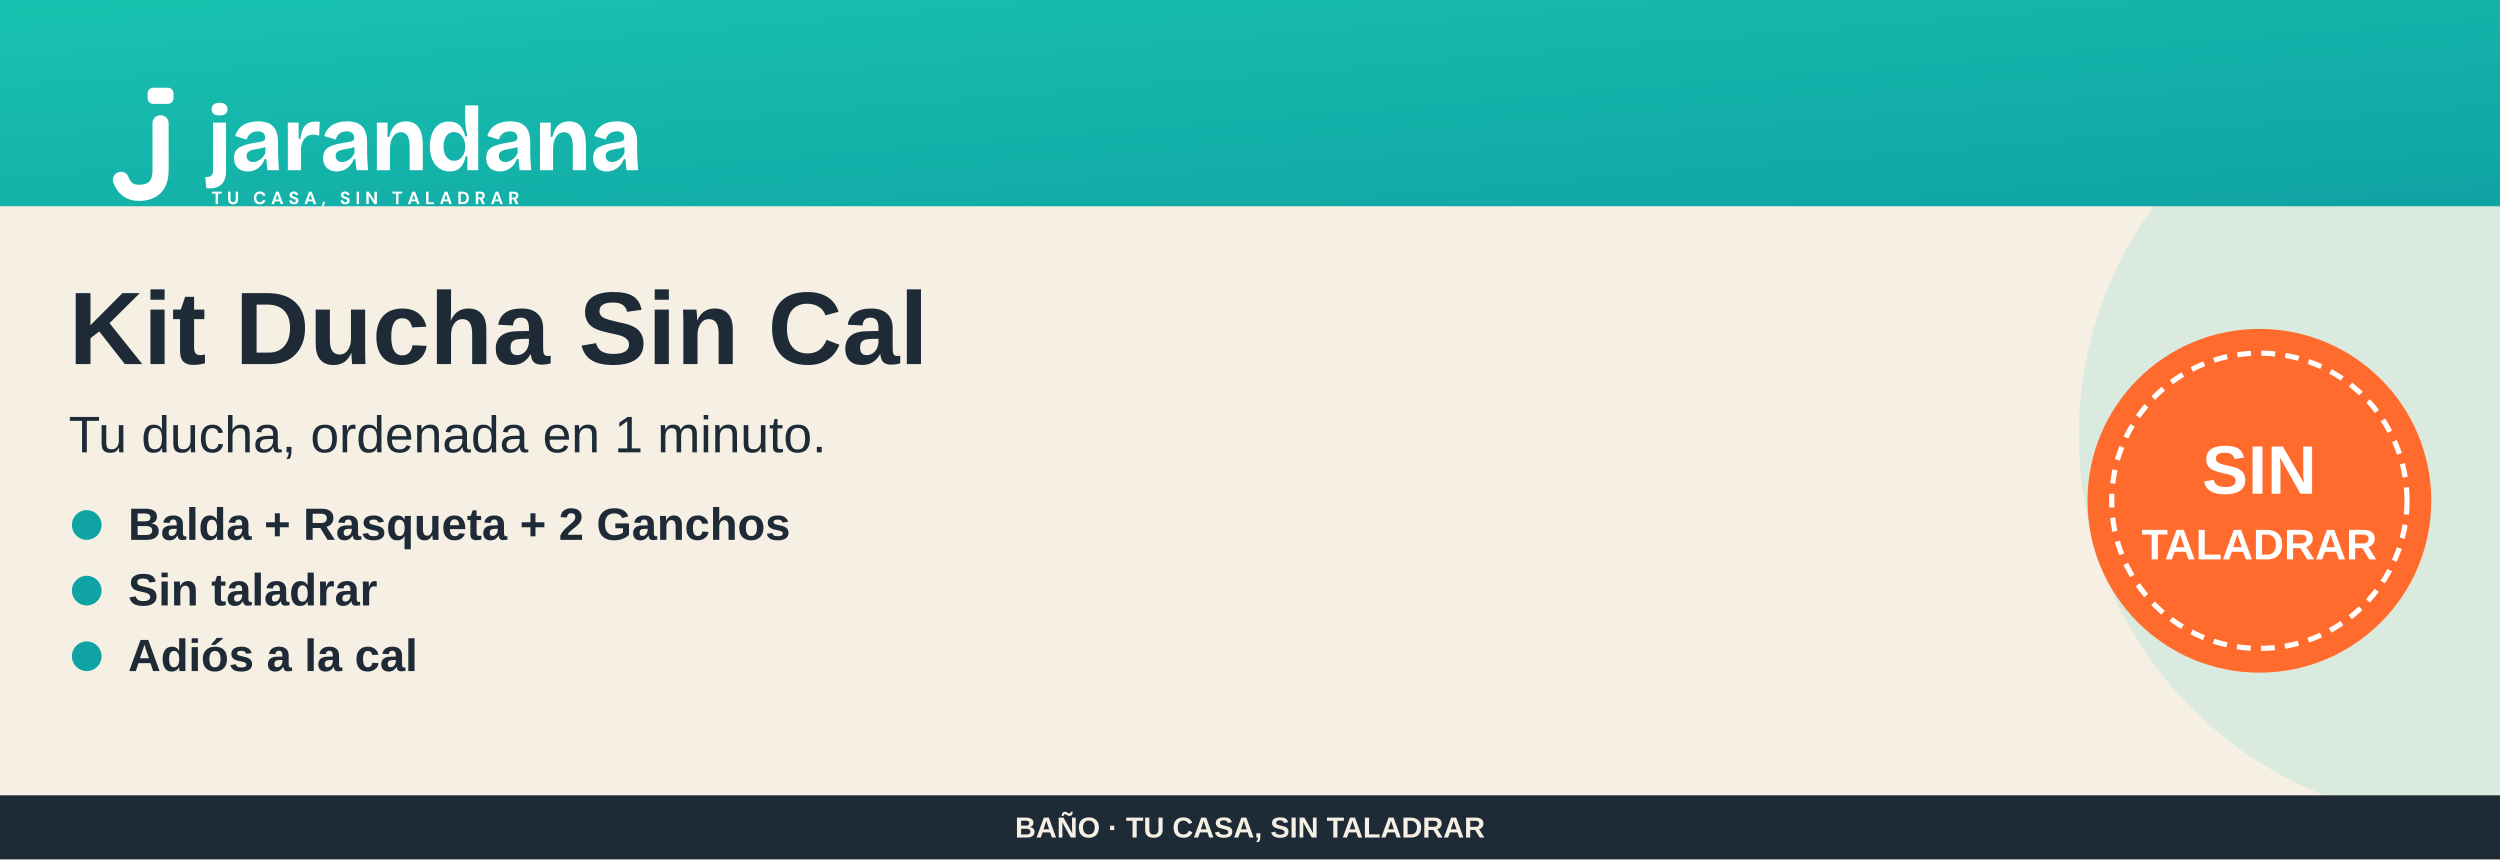
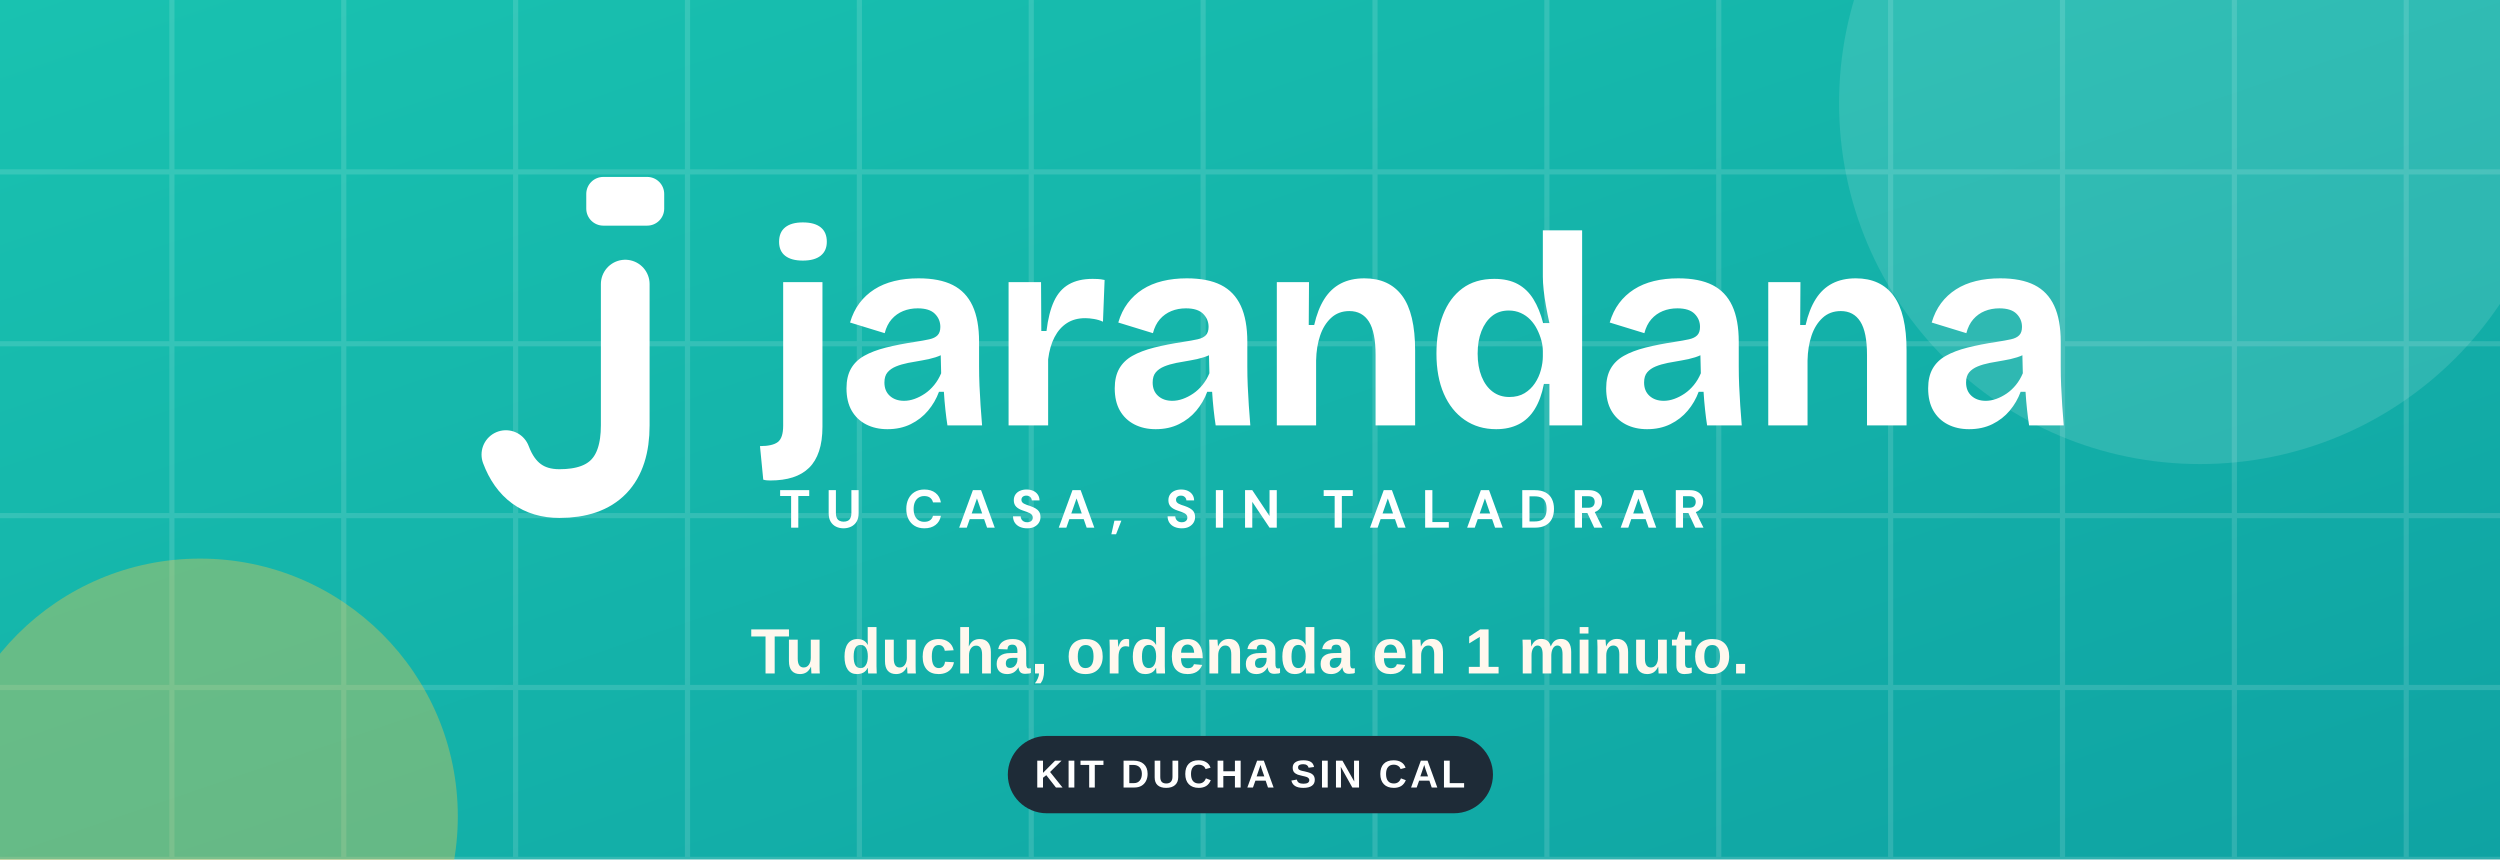
<svg xmlns="http://www.w3.org/2000/svg" viewBox="0 0 320 110" width="1280" height="440">
  <defs>
    <linearGradient id="gkit-ducha" x1="0" y1="0" x2="1" y2="1">
      <stop offset="0" stop-color="#19C2B0" />
      <stop offset="1" stop-color="#0FA3A3" />
    </linearGradient>
  </defs>
-   <rect x="0" y="0" width="320" height="110" fill="#F5EFE4" />
-   <circle cx="315.6" cy="55.7" r="49.5" fill="#19C2B0" opacity=".12" />
-   <rect x="0" y="0" width="320" height="26.4" fill="url(#gkit-ducha)" />
-   <svg x="8.8" y="7.5" width="76.6" height="20.7" viewBox="0 0 739 200">
+   <rect x="0" y="0" width="320" height="110" fill="url(#gkit-ducha)" />
+   <clipPath id="ckit-ducha00">
+     <rect x="0" y="0" width="320" height="110" />
+   </clipPath>
+   <g clip-path="url(#ckit-ducha00)" stroke="#fff" stroke-width="0.66" opacity=".13">
+     <path d="M22.0,0 V110" />
+     <path d="M44.0,0 V110" />
+     <path d="M66.0,0 V110" />
+     <path d="M88.0,0 V110" />
+     <path d="M110.0,0 V110" />
+     <path d="M132.0,0 V110" />
+     <path d="M154.0,0 V110" />
+     <path d="M176.0,0 V110" />
+     <path d="M198.0,0 V110" />
+     <path d="M220.0,0 V110" />
+     <path d="M242.0,0 V110" />
+     <path d="M264.0,0 V110" />
+     <path d="M286.0,0 V110" />
+     <path d="M308.0,0 V110" />
+     <path d="M0,22.0 H320" />
+     <path d="M0,44.0 H320" />
+     <path d="M0,66.0 H320" />
+     <path d="M0,88.0 H320" />
+     <path d="M0,110.0 H320" />
+   </g>
+   <circle cx="281.6" cy="13.2" r="46.2" fill="#fff" opacity=".12" />
+   <circle cx="25.6" cy="104.5" r="33.0" fill="#FFC845" opacity=".35" />
+   <svg x="44.8" y="11.4" width="230.4" height="62.4" viewBox="0 0 739 200">
    <g fill="none" stroke-linecap="round" stroke-linejoin="round">
      <rect x="97" y="36" width="32" height="20" rx="7" fill="#FFFFFF" stroke="none" />
      <path d="M113 80 V138 Q113 166 86 166 Q70 166 64 150" stroke="#FFFFFF" stroke-width="20" />
    </g>
    <path transform="translate(170.0,138.0)" fill="#FFFFFF" d="M2.576 22.624Q1.904 22.624 1.176 22.568Q0.448 22.512 -0.336 22.288L-1.68 8.512Q3.472 8.512 5.656 6.832Q7.84 5.152 7.84 0.112V-58.8H23.968V0.56Q23.968 6.384 22.568 10.584Q21.168 14.784 18.48 17.416Q15.792 20.048 11.816 21.336Q7.84 22.624 2.576 22.624ZM15.904 -67.648Q11.2 -67.648 8.68 -69.608Q6.16 -71.568 6.16 -75.376Q6.16 -79.296 8.68 -81.312Q11.2 -83.328 15.904 -83.328Q20.72 -83.328 23.24 -81.312Q25.76 -79.296 25.76 -75.376Q25.76 -71.68 23.24 -69.664Q20.72 -67.648 15.904 -67.648Z M50.64 1.568Q45.712 1.568 41.904 -0.392Q38.096 -2.352 35.968 -6.048Q33.84 -9.744 33.84 -15.232Q33.84 -20.048 35.688 -23.296Q37.536 -26.544 41.12 -28.56Q44.704 -30.576 49.968 -31.92Q55.232 -33.264 61.952 -34.272Q65.536 -34.832 67.832 -35.336Q70.128 -35.84 71.248 -37.016Q72.368 -38.192 72.368 -40.432Q72.368 -43.568 70.128 -45.808Q67.888 -48.048 63.072 -48.048Q59.824 -48.048 57.08 -46.928Q54.336 -45.808 52.376 -43.568Q50.416 -41.328 49.52 -37.856L35.296 -42.224Q36.64 -46.816 39.16 -50.176Q41.68 -53.536 45.264 -55.832Q48.848 -58.128 53.44 -59.248Q58.032 -60.368 63.408 -60.368Q72.032 -60.368 77.464 -57.624Q82.896 -54.88 85.584 -49.112Q88.272 -43.344 88.272 -34.272V-24.192Q88.272 -20.272 88.44 -16.24Q88.608 -12.208 88.888 -8.12Q89.168 -4.032 89.504 0.0H75.28Q74.832 -2.8 74.44 -6.44Q74.048 -10.08 73.824 -13.776H71.808Q70.24 -9.52 67.328 -6.048Q64.416 -2.576 60.216 -0.504Q56.016 1.568 50.64 1.568ZM57.472 -10.08Q59.6 -10.08 61.784 -10.864Q63.968 -11.648 66.04 -13.048Q68.112 -14.448 69.848 -16.576Q71.584 -18.704 72.704 -21.392L72.48 -30.8L75.056 -30.24Q73.04 -28.784 70.352 -27.944Q67.664 -27.104 64.808 -26.656Q61.952 -26.208 59.152 -25.648Q56.352 -25.088 54.168 -24.192Q51.984 -23.296 50.696 -21.784Q49.408 -20.272 49.408 -17.584Q49.408 -14.112 51.648 -12.096Q53.888 -10.08 57.472 -10.08Z M100.384 0.0V-28.448V-58.8H113.712L113.824 -38.752H115.952Q116.848 -46.256 119.032 -50.96Q121.216 -55.664 125.136 -57.904Q129.056 -60.144 134.88 -60.144Q135.888 -60.144 137.064 -60.088Q138.24 -60.032 139.808 -59.696L139.136 -42.56Q137.456 -43.344 135.44 -43.68Q133.424 -44.016 131.856 -44.016Q127.488 -44.016 124.352 -42.0Q121.216 -39.984 119.256 -36.232Q117.296 -32.48 116.624 -27.104V0.0Z M160.768 1.568Q155.84 1.568 152.032 -0.392Q148.224 -2.352 146.096 -6.048Q143.968 -9.744 143.968 -15.232Q143.968 -20.048 145.816 -23.296Q147.664 -26.544 151.248 -28.56Q154.832 -30.576 160.096 -31.92Q165.36 -33.264 172.08 -34.272Q175.664 -34.832 177.96 -35.336Q180.256 -35.84 181.376 -37.016Q182.496 -38.192 182.496 -40.432Q182.496 -43.568 180.256 -45.808Q178.016 -48.048 173.2 -48.048Q169.952 -48.048 167.208 -46.928Q164.464 -45.808 162.504 -43.568Q160.544 -41.328 159.648 -37.856L145.424 -42.224Q146.768 -46.816 149.288 -50.176Q151.808 -53.536 155.392 -55.832Q158.976 -58.128 163.568 -59.248Q168.16 -60.368 173.536 -60.368Q182.16 -60.368 187.592 -57.624Q193.024 -54.88 195.712 -49.112Q198.4 -43.344 198.4 -34.272V-24.192Q198.4 -20.272 198.568 -16.24Q198.736 -12.208 199.016 -8.12Q199.296 -4.032 199.632 0.0H185.408Q184.96 -2.8 184.568 -6.44Q184.176 -10.08 183.952 -13.776H181.936Q180.368 -9.52 177.456 -6.048Q174.544 -2.576 170.344 -0.504Q166.144 1.568 160.768 1.568ZM167.6 -10.08Q169.728 -10.08 171.912 -10.864Q174.096 -11.648 176.168 -13.048Q178.24 -14.448 179.976 -16.576Q181.712 -18.704 182.832 -21.392L182.608 -30.8L185.184 -30.24Q183.168 -28.784 180.48 -27.944Q177.792 -27.104 174.936 -26.656Q172.08 -26.208 169.28 -25.648Q166.48 -25.088 164.296 -24.192Q162.112 -23.296 160.824 -21.784Q159.536 -20.272 159.536 -17.584Q159.536 -14.112 161.776 -12.096Q164.016 -10.08 167.6 -10.08Z M210.512 0.0V-35.616V-58.8H223.728L223.616 -41.216H225.856Q227.312 -47.6 230.0 -51.856Q232.688 -56.112 236.776 -58.24Q240.864 -60.368 246.464 -60.368Q256.656 -60.368 261.976 -53.2Q267.296 -46.032 267.296 -30.688V0.0H251.056V-28.896Q251.056 -38.304 248.312 -42.616Q245.568 -46.928 240.304 -46.928Q235.824 -46.928 232.8 -44.128Q229.776 -41.328 228.264 -36.792Q226.752 -32.256 226.64 -26.656V0.0Z M300.576 1.568Q293.184 1.568 287.64 -2.24Q282.096 -6.048 279.072 -12.992Q276.048 -19.936 276.048 -29.456Q276.048 -38.416 278.736 -45.36Q281.424 -52.304 286.688 -56.224Q291.952 -60.144 299.792 -60.144Q305.504 -60.144 309.424 -58.016Q313.344 -55.888 315.864 -51.8Q318.384 -47.712 319.84 -42.0H322.416Q321.632 -45.584 321.016 -49.0Q320.4 -52.416 320.064 -55.552Q319.728 -58.688 319.728 -61.04V-80.08H335.856V-28.896V0.0H322.416V-17.024H320.176Q318.944 -10.752 316.368 -6.608Q313.792 -2.464 309.816 -0.448Q305.84 1.568 300.576 1.568ZM305.952 -11.648Q309.648 -11.648 312.224 -13.216Q314.8 -14.784 316.48 -17.304Q318.16 -19.824 318.944 -22.792Q319.728 -25.76 319.728 -28.336V-30.464Q319.728 -32.592 319.112 -34.888Q318.496 -37.184 317.376 -39.424Q316.256 -41.664 314.576 -43.4Q312.896 -45.136 310.656 -46.144Q308.416 -47.152 305.728 -47.152Q301.696 -47.152 298.896 -44.912Q296.096 -42.672 294.528 -38.696Q292.96 -34.72 292.96 -29.456Q292.96 -24.08 294.584 -20.048Q296.208 -16.016 299.12 -13.832Q302.032 -11.648 305.952 -11.648Z M362.528 1.568Q357.6 1.568 353.792 -0.392Q349.984 -2.352 347.856 -6.048Q345.728 -9.744 345.728 -15.232Q345.728 -20.048 347.576 -23.296Q349.424 -26.544 353.008 -28.56Q356.592 -30.576 361.856 -31.92Q367.12 -33.264 373.84 -34.272Q377.424 -34.832 379.72 -35.336Q382.016 -35.84 383.136 -37.016Q384.256 -38.192 384.256 -40.432Q384.256 -43.568 382.016 -45.808Q379.776 -48.048 374.96 -48.048Q371.712 -48.048 368.968 -46.928Q366.224 -45.808 364.264 -43.568Q362.304 -41.328 361.408 -37.856L347.184 -42.224Q348.528 -46.816 351.048 -50.176Q353.568 -53.536 357.152 -55.832Q360.736 -58.128 365.328 -59.248Q369.92 -60.368 375.296 -60.368Q383.92 -60.368 389.352 -57.624Q394.784 -54.88 397.472 -49.112Q400.16 -43.344 400.16 -34.272V-24.192Q400.16 -20.272 400.328 -16.24Q400.496 -12.208 400.776 -8.12Q401.056 -4.032 401.392 0.0H387.168Q386.72 -2.8 386.328 -6.44Q385.936 -10.08 385.712 -13.776H383.696Q382.128 -9.52 379.216 -6.048Q376.304 -2.576 372.104 -0.504Q367.904 1.568 362.528 1.568ZM369.36 -10.08Q371.488 -10.08 373.672 -10.864Q375.856 -11.648 377.928 -13.048Q380.0 -14.448 381.736 -16.576Q383.472 -18.704 384.592 -21.392L384.368 -30.8L386.944 -30.24Q384.928 -28.784 382.24 -27.944Q379.552 -27.104 376.696 -26.656Q373.84 -26.208 371.04 -25.648Q368.24 -25.088 366.056 -24.192Q363.872 -23.296 362.584 -21.784Q361.296 -20.272 361.296 -17.584Q361.296 -14.112 363.536 -12.096Q365.776 -10.08 369.36 -10.08Z M412.272 0.0V-35.616V-58.8H425.488L425.376 -41.216H427.616Q429.072 -47.6 431.76 -51.856Q434.448 -56.112 438.536 -58.24Q442.624 -60.368 448.224 -60.368Q458.416 -60.368 463.736 -53.2Q469.056 -46.032 469.056 -30.688V0.0H452.816V-28.896Q452.816 -38.304 450.072 -42.616Q447.328 -46.928 442.064 -46.928Q437.584 -46.928 434.56 -44.128Q431.536 -41.328 430.024 -36.792Q428.512 -32.256 428.4 -26.656V0.0Z M494.72 1.568Q489.792 1.568 485.984 -0.392Q482.176 -2.352 480.048 -6.048Q477.92 -9.744 477.92 -15.232Q477.92 -20.048 479.768 -23.296Q481.616 -26.544 485.2 -28.56Q488.784 -30.576 494.048 -31.92Q499.312 -33.264 506.032 -34.272Q509.616 -34.832 511.912 -35.336Q514.208 -35.84 515.328 -37.016Q516.448 -38.192 516.448 -40.432Q516.448 -43.568 514.208 -45.808Q511.968 -48.048 507.152 -48.048Q503.904 -48.048 501.16 -46.928Q498.416 -45.808 496.456 -43.568Q494.496 -41.328 493.6 -37.856L479.376 -42.224Q480.72 -46.816 483.24 -50.176Q485.76 -53.536 489.344 -55.832Q492.928 -58.128 497.52 -59.248Q502.112 -60.368 507.488 -60.368Q516.112 -60.368 521.544 -57.624Q526.976 -54.88 529.664 -49.112Q532.352 -43.344 532.352 -34.272V-24.192Q532.352 -20.272 532.52 -16.24Q532.688 -12.208 532.968 -8.12Q533.248 -4.032 533.584 0.0H519.36Q518.912 -2.8 518.52 -6.44Q518.128 -10.08 517.904 -13.776H515.888Q514.32 -9.52 511.408 -6.048Q508.496 -2.576 504.296 -0.504Q500.096 1.568 494.72 1.568ZM501.552 -10.08Q503.68 -10.08 505.864 -10.864Q508.048 -11.648 510.12 -13.048Q512.192 -14.448 513.928 -16.576Q515.664 -18.704 516.784 -21.392L516.56 -30.8L519.136 -30.24Q517.12 -28.784 514.432 -27.944Q511.744 -27.104 508.888 -26.656Q506.032 -26.208 503.232 -25.648Q500.432 -25.088 498.248 -24.192Q496.064 -23.296 494.776 -21.784Q493.488 -20.272 493.488 -17.584Q493.488 -14.112 495.728 -12.096Q497.968 -10.08 501.552 -10.08Z" />
    <path transform="translate(176.0,180.0)" fill="#FFFFFF" d="M5.104 0.0V-13.002H0.594V-15.4H12.54V-13.002H8.052V0.0Z M26.614 0.264Q24.92 0.264 23.534 -0.418Q22.148 -1.1 21.334 -2.464Q20.52 -3.828 20.52 -5.94V-15.4H23.49V-5.918Q23.49 -4.774 23.864 -3.993Q24.238 -3.212 24.953 -2.838Q25.668 -2.464 26.658 -2.464Q27.67 -2.464 28.385 -2.838Q29.1 -3.212 29.474 -3.993Q29.848 -4.774 29.848 -5.918V-15.4H32.818V-5.94Q32.818 -3.828 31.982 -2.464Q31.146 -1.1 29.727 -0.418Q28.308 0.264 26.614 0.264Z  M59.8 0.264Q57.49 0.264 55.829 -0.737Q54.168 -1.738 53.277 -3.531Q52.386 -5.324 52.386 -7.678Q52.386 -10.032 53.277 -11.836Q54.168 -13.64 55.829 -14.652Q57.49 -15.664 59.8 -15.664Q62.594 -15.664 64.376 -14.278Q66.158 -12.892 66.598 -10.362H63.364Q63.078 -11.594 62.165 -12.287Q61.252 -12.98 59.778 -12.98Q58.414 -12.98 57.435 -12.331Q56.456 -11.682 55.928 -10.505Q55.4 -9.328 55.4 -7.678Q55.4 -6.05 55.928 -4.862Q56.456 -3.674 57.435 -3.036Q58.414 -2.398 59.778 -2.398Q61.252 -2.398 62.154 -3.047Q63.056 -3.696 63.342 -4.862H66.598Q66.158 -2.464 64.376 -1.1Q62.594 0.264 59.8 0.264Z M74.094 0.0 79.726 -15.4H83.092L88.702 0.0H85.556L81.398 -12.012L77.218 0.0ZM76.58 -3.498 77.372 -5.808H85.204L85.974 -3.498Z M102.028 0.264Q100.356 0.264 99.047 -0.308Q97.738 -0.88 96.979 -1.98Q96.22 -3.08 96.198 -4.642H99.344Q99.366 -3.96 99.696 -3.41Q100.026 -2.86 100.609 -2.541Q101.192 -2.222 102.006 -2.222Q102.71 -2.222 103.227 -2.453Q103.744 -2.684 104.03 -3.102Q104.316 -3.52 104.316 -4.092Q104.316 -4.752 103.997 -5.192Q103.678 -5.632 103.117 -5.94Q102.556 -6.248 101.819 -6.501Q101.082 -6.754 100.268 -7.04Q98.442 -7.634 97.485 -8.624Q96.528 -9.614 96.528 -11.242Q96.528 -12.628 97.199 -13.618Q97.87 -14.608 99.058 -15.136Q100.246 -15.664 101.764 -15.664Q103.326 -15.664 104.503 -15.125Q105.68 -14.586 106.373 -13.574Q107.066 -12.562 107.088 -11.198H103.92Q103.898 -11.704 103.623 -12.155Q103.348 -12.606 102.864 -12.881Q102.38 -13.156 101.72 -13.156Q101.148 -13.178 100.675 -12.98Q100.202 -12.782 99.927 -12.397Q99.652 -12.012 99.652 -11.44Q99.652 -10.89 99.927 -10.516Q100.202 -10.142 100.686 -9.867Q101.17 -9.592 101.83 -9.361Q102.49 -9.13 103.26 -8.888Q104.404 -8.492 105.372 -7.953Q106.34 -7.414 106.912 -6.556Q107.484 -5.698 107.484 -4.29Q107.484 -3.08 106.846 -2.046Q106.208 -1.012 105.009 -0.374Q103.81 0.264 102.028 0.264Z M114.98 0.0 120.612 -15.4H123.978L129.588 0.0H126.442L122.284 -12.012L118.104 0.0ZM117.466 -3.498 118.258 -5.808H126.09L126.86 -3.498Z M136.578 2.706 137.832 -2.882H140.692L138.514 2.706Z  M165.496 0.264Q163.824 0.264 162.515 -0.308Q161.206 -0.88 160.447 -1.98Q159.688 -3.08 159.666 -4.642H162.812Q162.834 -3.96 163.164 -3.41Q163.494 -2.86 164.077 -2.541Q164.66 -2.222 165.474 -2.222Q166.178 -2.222 166.695 -2.453Q167.212 -2.684 167.498 -3.102Q167.784 -3.52 167.784 -4.092Q167.784 -4.752 167.465 -5.192Q167.146 -5.632 166.585 -5.94Q166.024 -6.248 165.287 -6.501Q164.55 -6.754 163.736 -7.04Q161.91 -7.634 160.953 -8.624Q159.996 -9.614 159.996 -11.242Q159.996 -12.628 160.667 -13.618Q161.338 -14.608 162.526 -15.136Q163.714 -15.664 165.232 -15.664Q166.794 -15.664 167.971 -15.125Q169.148 -14.586 169.841 -13.574Q170.534 -12.562 170.556 -11.198H167.388Q167.366 -11.704 167.091 -12.155Q166.816 -12.606 166.332 -12.881Q165.848 -13.156 165.188 -13.156Q164.616 -13.178 164.143 -12.98Q163.67 -12.782 163.395 -12.397Q163.12 -12.012 163.12 -11.44Q163.12 -10.89 163.395 -10.516Q163.67 -10.142 164.154 -9.867Q164.638 -9.592 165.298 -9.361Q165.958 -9.13 166.728 -8.888Q167.872 -8.492 168.84 -7.953Q169.808 -7.414 170.38 -6.556Q170.952 -5.698 170.952 -4.29Q170.952 -3.08 170.314 -2.046Q169.676 -1.012 168.477 -0.374Q167.278 0.264 165.496 0.264Z M179.482 0.0V-15.4H182.452V0.0Z M191.466 0.0V-15.4H194.436L201.52 -4.774V-15.4H204.49V0.0H201.52L194.436 -10.604V0.0Z  M228.26 0.0V-13.002H223.75V-15.4H235.696V-13.002H231.208V0.0Z M242.774 0.0 248.406 -15.4H251.772L257.382 0.0H254.236L250.078 -12.012L245.898 0.0ZM245.26 -3.498 246.052 -5.808H253.884L254.654 -3.498Z M265.406 0.0V-15.4H268.376V-2.31H275.13V0.0Z M282.648 0.0 288.28 -15.4H291.646L297.256 0.0H294.11L289.952 -12.012L285.772 0.0ZM285.134 -3.498 285.926 -5.808H293.758L294.528 -3.498Z M305.28 0.0V-15.4H310.428Q313.112 -15.4 314.861 -14.443Q316.61 -13.486 317.457 -11.759Q318.304 -10.032 318.304 -7.7Q318.304 -5.368 317.457 -3.641Q316.61 -1.914 314.872 -0.957Q313.134 0.0 310.428 0.0ZM308.25 -2.552H310.274Q312.166 -2.552 313.255 -3.168Q314.344 -3.784 314.806 -4.939Q315.268 -6.094 315.268 -7.7Q315.268 -9.328 314.806 -10.483Q314.344 -11.638 313.255 -12.254Q312.166 -12.87 310.274 -12.87H308.25Z M326.834 0.0V-15.4H332.576Q334.446 -15.4 335.656 -14.762Q336.866 -14.124 337.46 -13.057Q338.054 -11.99 338.054 -10.692Q338.054 -9.46 337.482 -8.393Q336.91 -7.326 335.689 -6.677Q334.468 -6.028 332.554 -6.028H329.804V0.0ZM334.82 0.0 331.652 -6.776H334.864L338.208 0.0ZM329.804 -8.184H332.4Q333.742 -8.184 334.38 -8.844Q335.018 -9.504 335.018 -10.582Q335.018 -11.66 334.391 -12.287Q333.764 -12.914 332.4 -12.914H329.804Z M345.682 0.0 351.314 -15.4H354.68L360.29 0.0H357.144L352.986 -12.012L348.806 0.0ZM348.168 -3.498 348.96 -5.808H356.792L357.562 -3.498Z M368.314 0.0V-15.4H374.056Q375.926 -15.4 377.136 -14.762Q378.346 -14.124 378.94 -13.057Q379.534 -11.99 379.534 -10.692Q379.534 -9.46 378.962 -8.393Q378.39 -7.326 377.169 -6.677Q375.948 -6.028 374.034 -6.028H371.284V0.0ZM376.3 0.0 373.132 -6.776H376.344L379.688 0.0ZM371.284 -8.184H373.88Q375.222 -8.184 375.86 -8.844Q376.498 -9.504 376.498 -10.582Q376.498 -11.66 375.871 -12.287Q375.244 -12.914 373.88 -12.914H371.284Z" />
  </svg>
-   <text x="8.8" y="46.6" font-family="DM Sans, Arial, sans-serif" font-size="13.2" font-weight="800" fill="#1E2B37" text-anchor="start">
-     <tspan x="8.8" dy="0.0">Kit Ducha Sin Cal</tspan>
+   <text x="160.0" y="86.2" font-family="DM Sans, Arial, sans-serif" font-size="8.2" font-weight="800" fill="#FFF8EE" text-anchor="middle">
+     <tspan x="160.0" dy="0.0">Tu ducha, ordenada en 1 minuto.</tspan>
  </text>
-   <text x="8.8" y="57.9" font-family="DM Sans, Arial, sans-serif" font-size="6.6" font-weight="500" fill="#1E2B37" text-anchor="start">
-     <tspan x="8.8" dy="0.0">Tu ducha, ordenada en 1 minuto.</tspan>
-   </text>
-   <circle cx="11.1" cy="67.2" r="1.9" fill="#0FA3A3" />
-   <text x="16.4" y="69.1" font-family="DM Sans, Arial, sans-serif" font-size="5.8" font-weight="700" fill="#1E2B37" text-anchor="start">
-     <tspan x="16.4" dy="0.0">Balda + Rasqueta + 2 Ganchos</tspan>
-   </text>
-   <circle cx="11.1" cy="75.6" r="1.9" fill="#0FA3A3" />
-   <text x="16.4" y="77.5" font-family="DM Sans, Arial, sans-serif" font-size="5.8" font-weight="700" fill="#1E2B37" text-anchor="start">
-     <tspan x="16.4" dy="0.0">Sin taladrar</tspan>
-   </text>
-   <circle cx="11.1" cy="84.0" r="1.9" fill="#0FA3A3" />
-   <text x="16.4" y="85.9" font-family="DM Sans, Arial, sans-serif" font-size="5.8" font-weight="700" fill="#1E2B37" text-anchor="start">
-     <tspan x="16.4" dy="0.0">Adiós a la cal</tspan>
-   </text>
-   <circle cx="289.2" cy="64.1" r="22.0" fill="#FF6B2C" />
-   <circle cx="289.2" cy="64.1" r="18.9" fill="none" stroke="#fff" stroke-width="0.66" stroke-dasharray="1.76 1.32" />
-   <text x="289.2" y="63.2" font-family="DM Sans, Arial" font-size="8.8" font-weight="900" fill="#fff" text-anchor="middle">SIN</text>
-   <text x="289.2" y="71.6" font-family="DM Sans, Arial" font-size="5.5" font-weight="900" fill="#fff" text-anchor="middle">TALADRAR</text>
-   <rect x="0" y="101.8" width="320" height="8.2" fill="#1E2B37" />
-   <text x="160.0" y="107.2" font-family="DM Sans, Arial" font-size="3.7" font-weight="700" fill="#F5EFE4" text-anchor="middle">BAÑO · TU CASA, SIN TALADRAR</text>
+   <rect x="129.0" y="94.2" width="62.1" height="9.9" rx="5.0" fill="#1E2B37" />
+   <text x="160.0" y="100.8" font-family="DM Sans, Arial" font-size="5.0" font-weight="800" fill="#fff" text-anchor="middle" letter-spacing="0.40">KIT DUCHA SIN CAL</text>
</svg>
